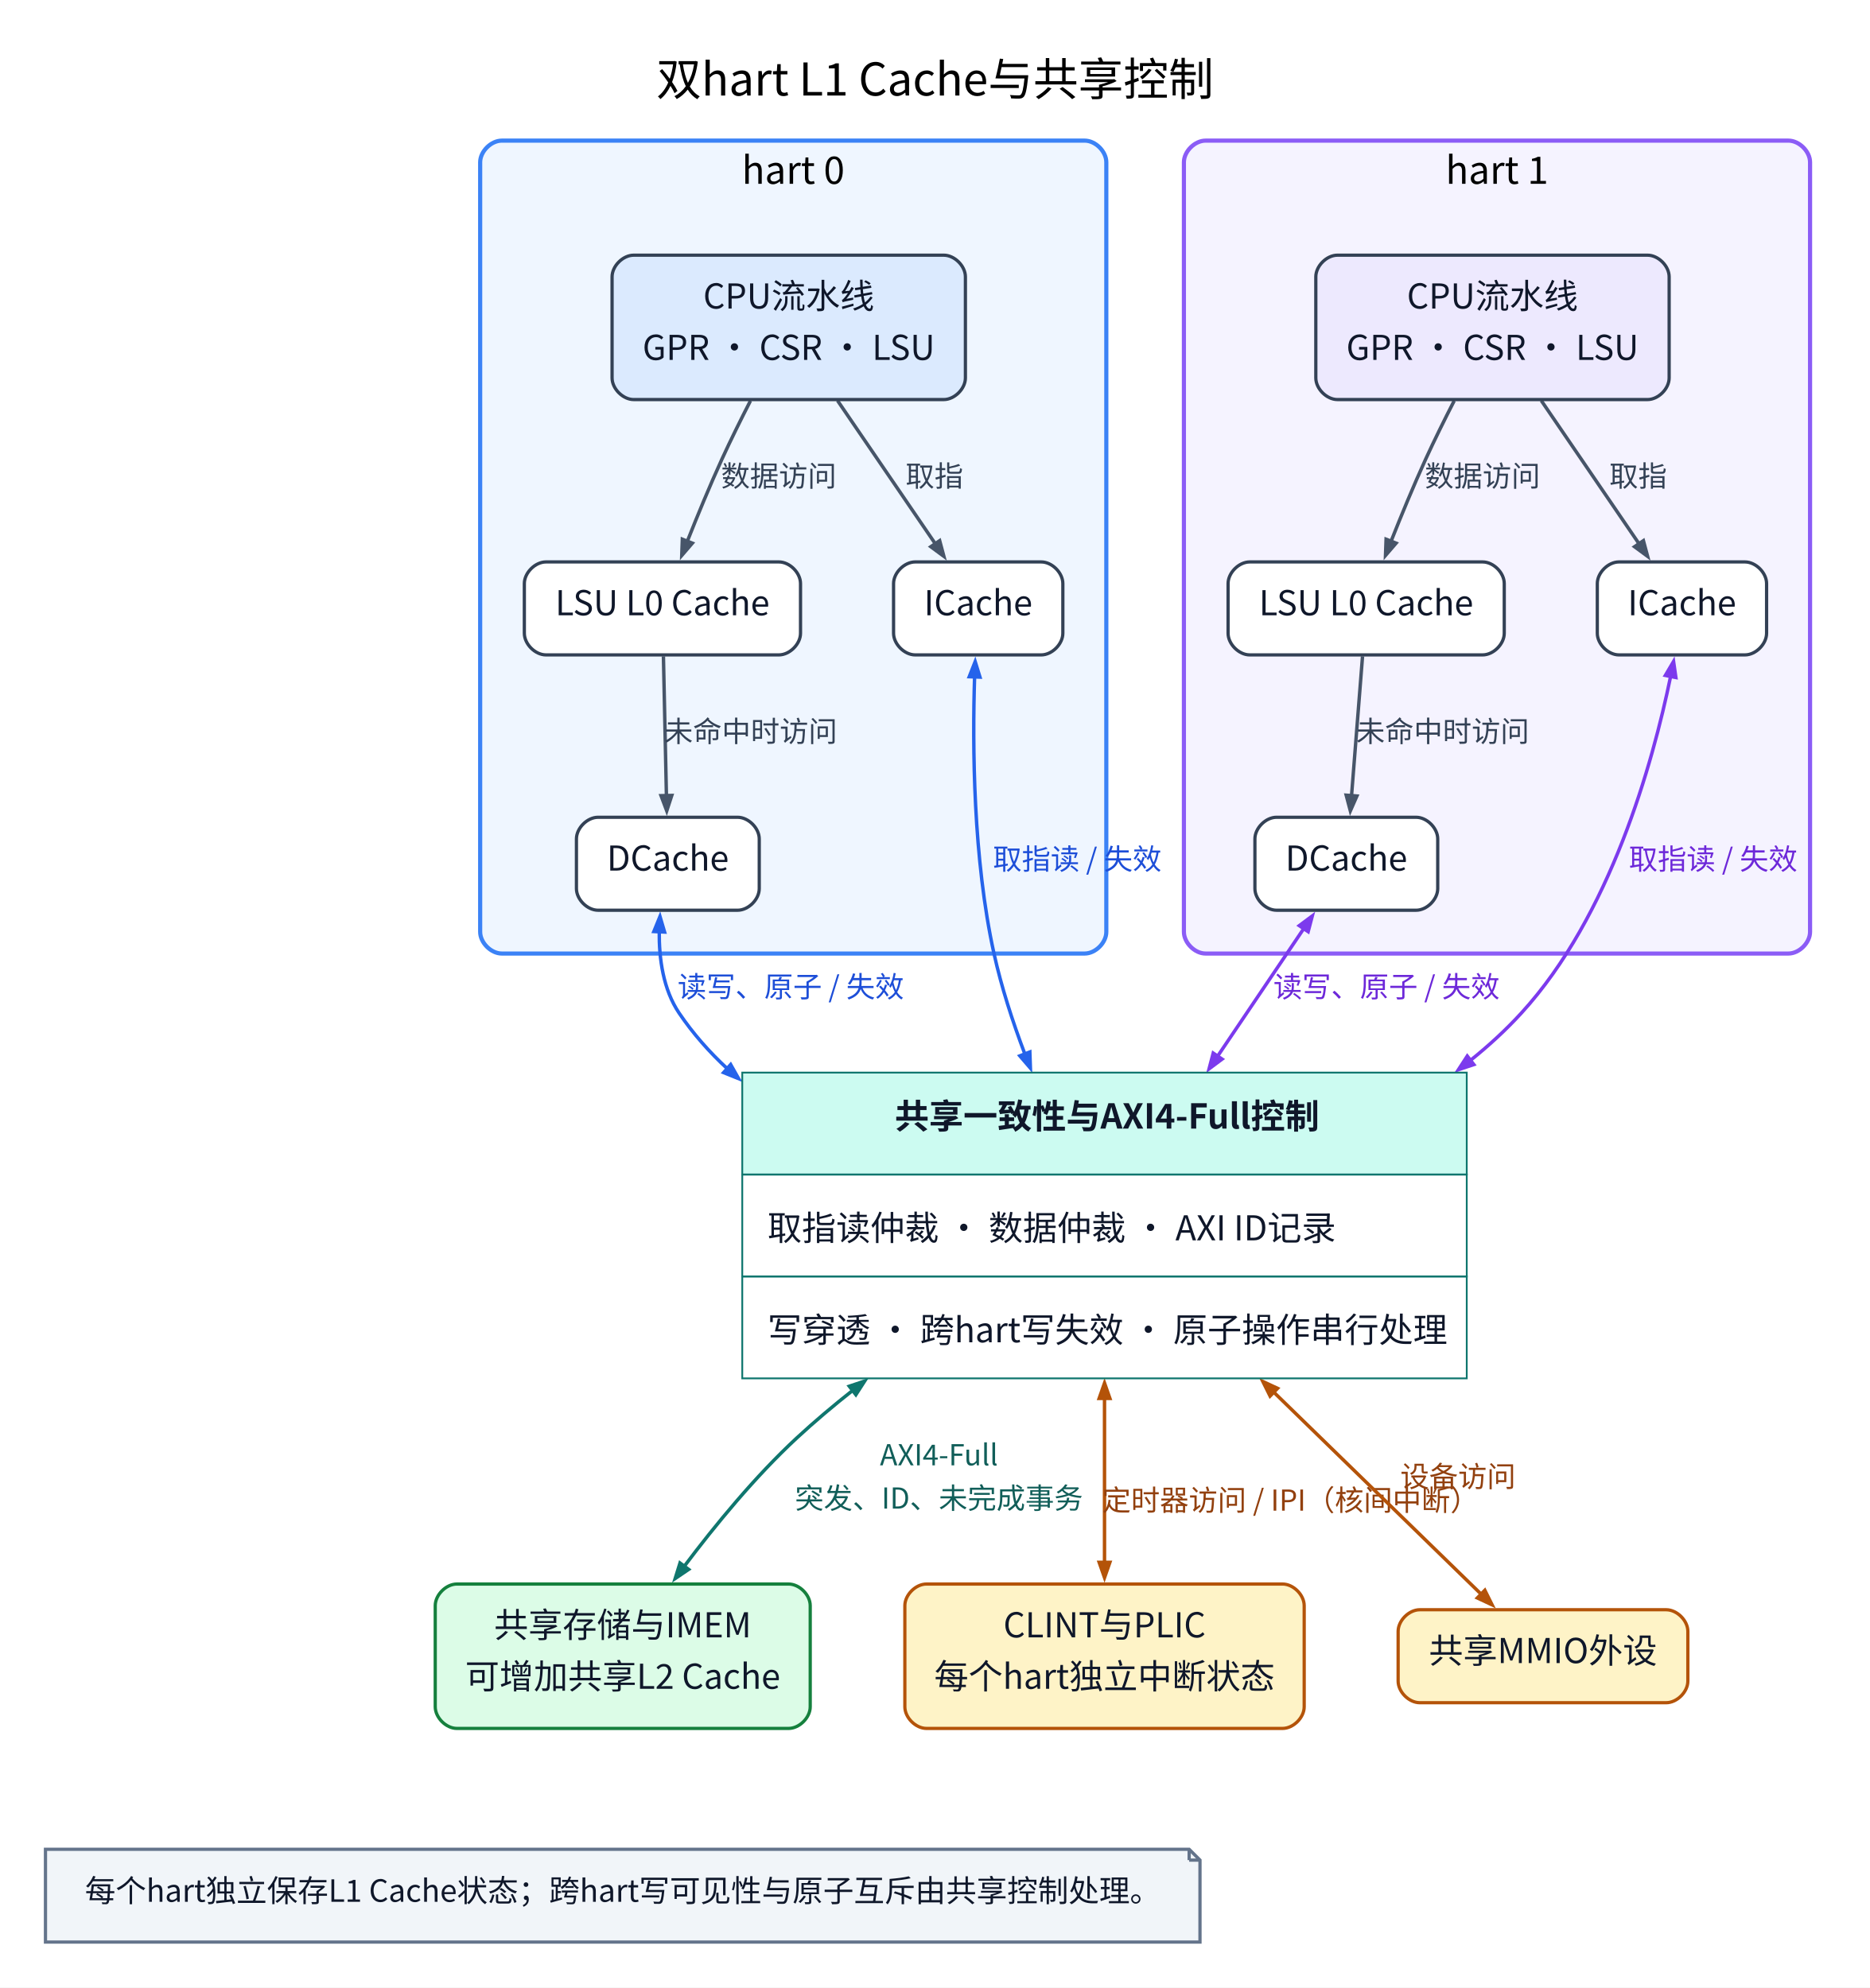
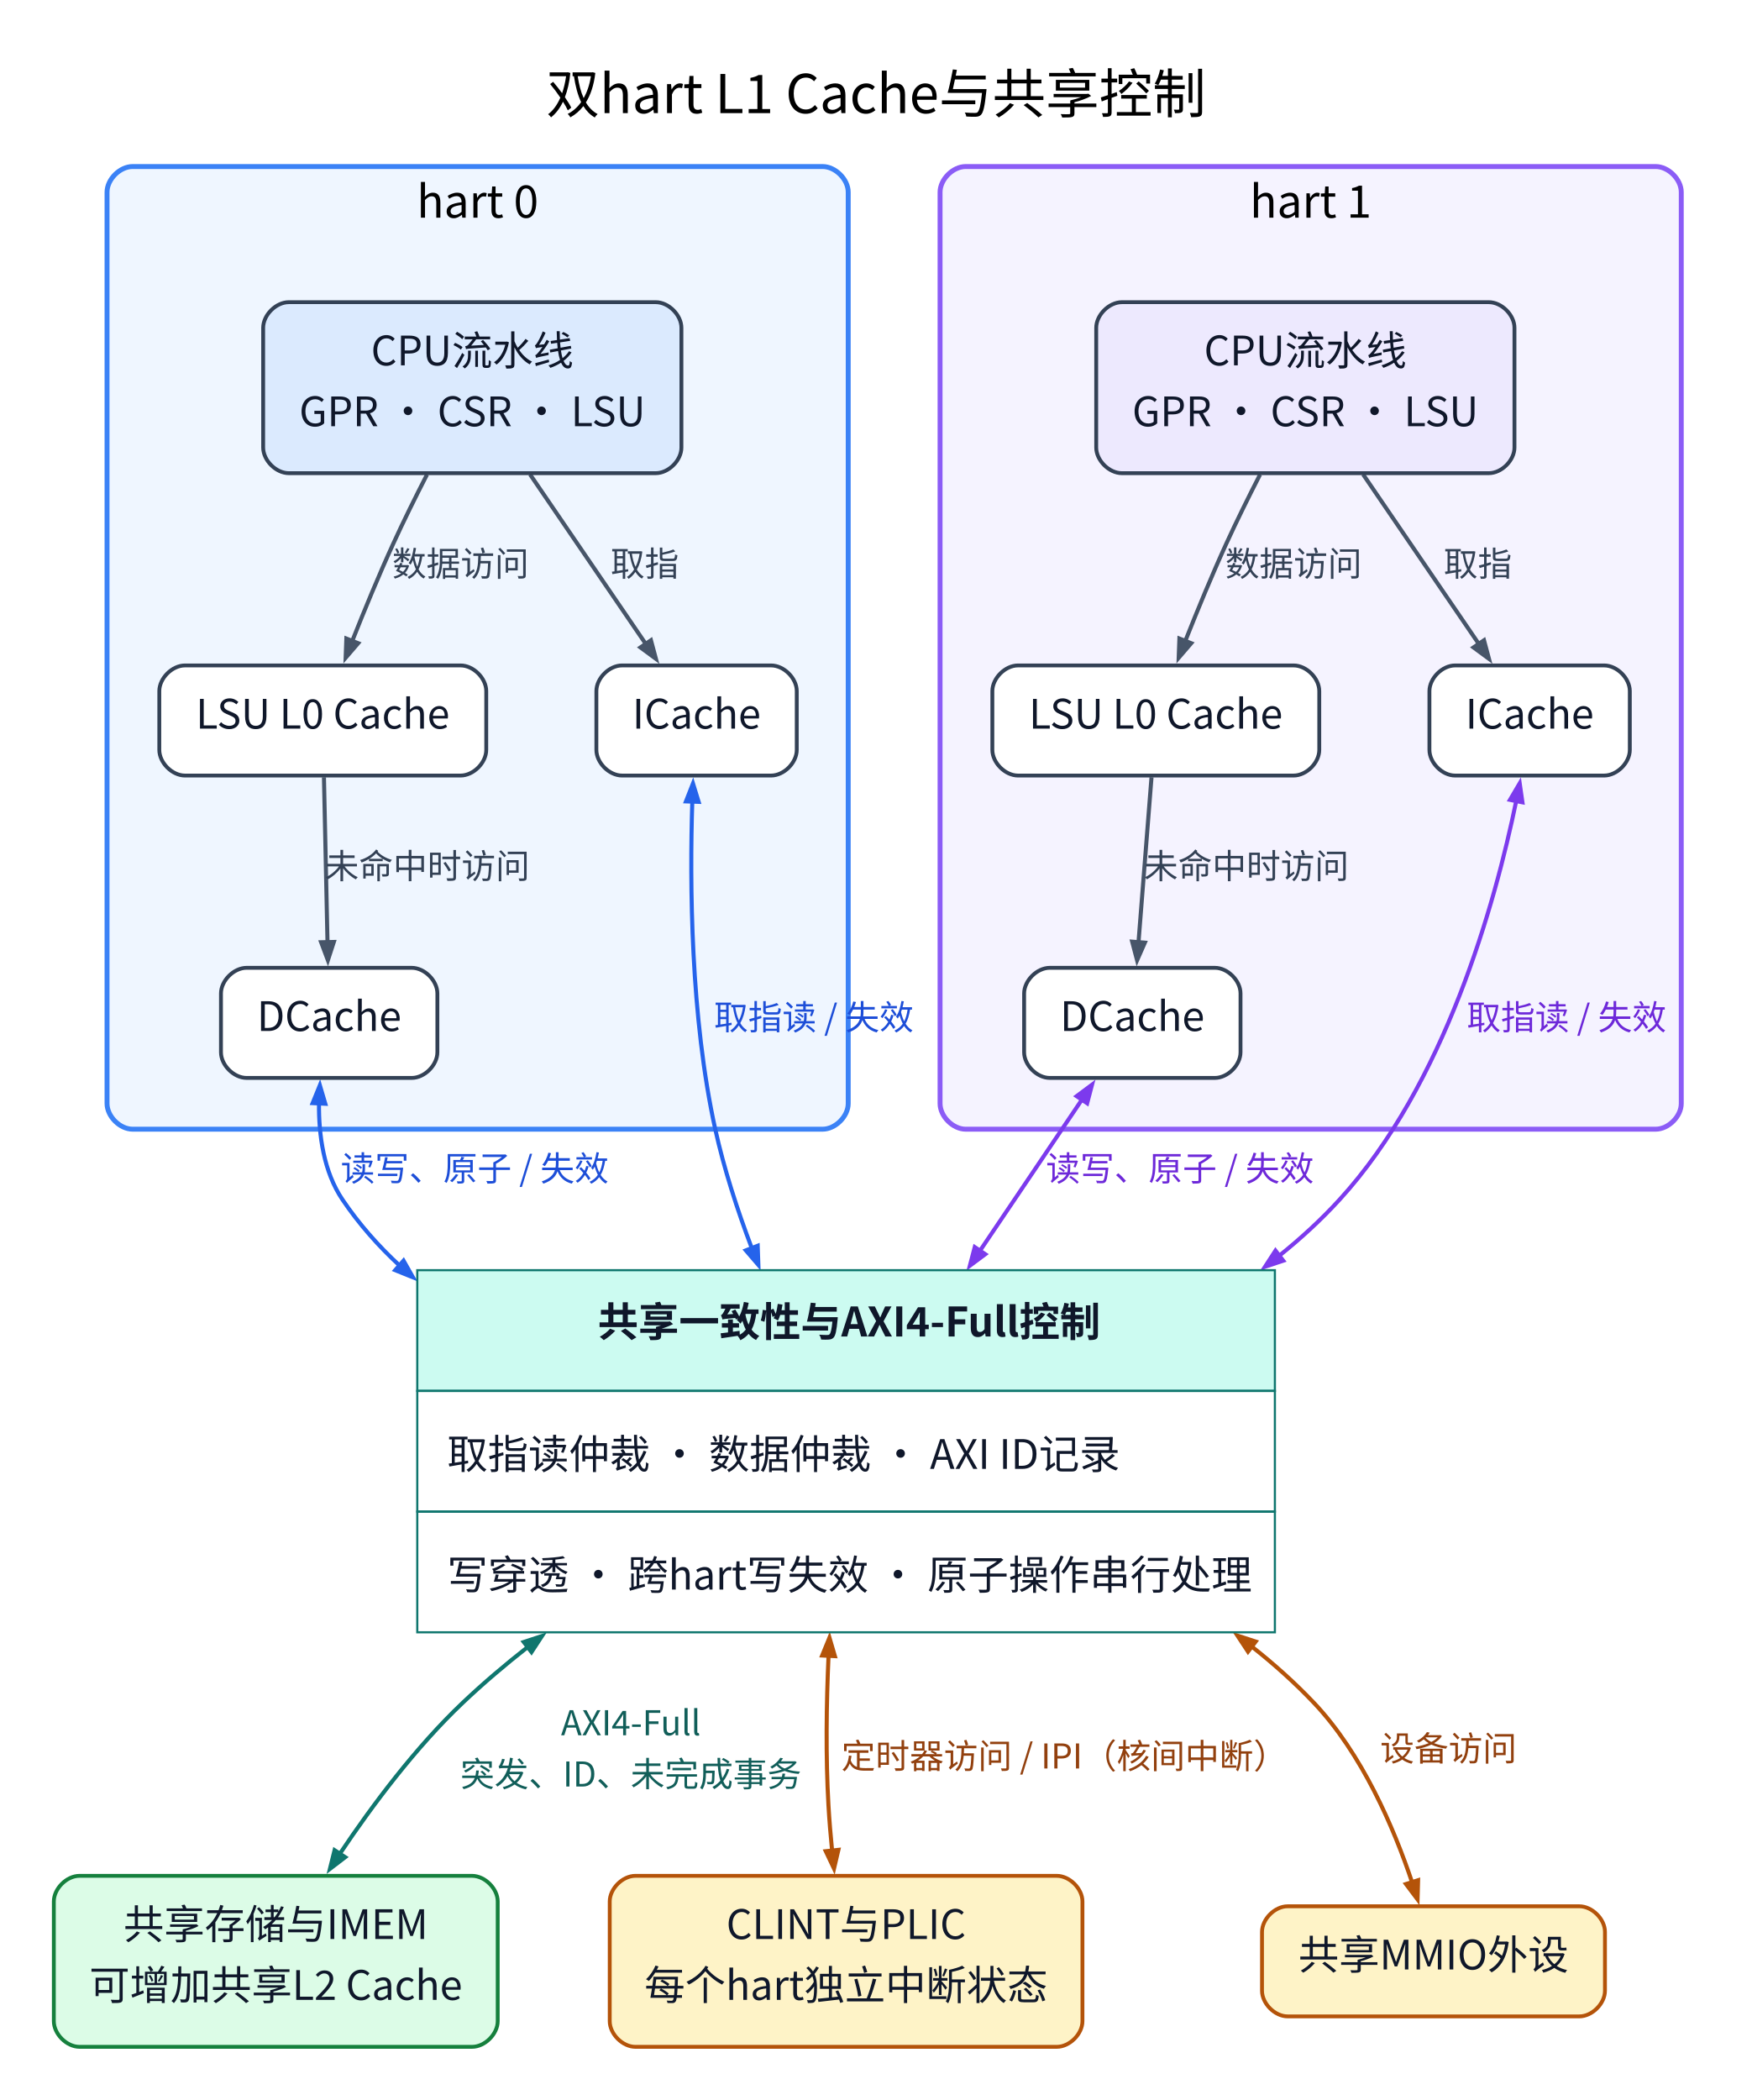
- <svg xmlns="http://www.w3.org/2000/svg" width="1036pt" height="1102pt" viewBox="0.00 0.00 1036.00 1102.00">
-   <g id="graph0" class="graph" transform="scale(1 1) rotate(0) translate(25.2 1076.53)">
-     <polygon fill="white" stroke="none" points="-25.2,25.2 -25.2,-1076.53 1011.11,-1076.53 1011.11,25.2 -25.2,25.2" />
-     <text xml:space="preserve" text-anchor="middle" x="492.95" y="-1023.58" font-family="Noto Sans CJK SC" font-size="25.00">双hart L1 Cache与共享控制</text>
+ <svg xmlns="http://www.w3.org/2000/svg" width="820pt" height="983pt" viewBox="0.00 0.00 820.00 983.00">
+   <g id="graph0" class="graph" transform="scale(1 1) rotate(0) translate(25.2 958.11)">
+     <polygon fill="white" stroke="none" points="-25.2,25.2 -25.2,-958.11 795.11,-958.11 795.11,25.2 -25.2,25.2" />
+     <text xml:space="preserve" text-anchor="middle" x="384.95" y="-905.16" font-family="Noto Sans CJK SC" font-size="25.00">双hart L1 Cache与共享控制</text>
    <g id="clust1" class="cluster">
-       <path fill="#eff6ff" stroke="#3b82f6" stroke-width="2.3" d="M252.9,-547.96C252.9,-547.96 575.9,-547.96 575.9,-547.96 581.9,-547.96 587.9,-553.96 587.9,-559.96 587.9,-559.96 587.9,-986.58 587.9,-986.58 587.9,-992.58 581.9,-998.58 575.9,-998.58 575.9,-998.58 252.9,-998.58 252.9,-998.58 246.9,-998.58 240.9,-992.58 240.9,-986.58 240.9,-986.58 240.9,-559.96 240.9,-559.96 240.9,-553.96 246.9,-547.96 252.9,-547.96" />
-       <text xml:space="preserve" text-anchor="middle" x="414.4" y="-974.63" font-family="Noto Sans CJK SC" font-size="21.00">hart 0</text>
+       <path fill="#eff6ff" stroke="#3b82f6" stroke-width="2.3" d="M36.91,-429.54C36.91,-429.54 359.9,-429.54 359.9,-429.54 365.9,-429.54 371.9,-435.54 371.9,-441.54 371.9,-441.54 371.9,-868.16 371.9,-868.16 371.9,-874.16 365.9,-880.16 359.9,-880.16 359.9,-880.16 36.9,-880.16 36.9,-880.16 30.9,-880.16 24.91,-874.16 24.91,-868.16 24.91,-868.16 24.91,-441.54 24.91,-441.54 24.91,-435.54 30.91,-429.54 36.91,-429.54" />
+       <text xml:space="preserve" text-anchor="middle" x="198.41" y="-856.21" font-family="Noto Sans CJK SC" font-size="21.00">hart 0</text>
    </g>
    <g id="clust2" class="cluster">
-       <path fill="#f5f3ff" stroke="#8b5cf6" stroke-width="2.3" d="M642.9,-547.96C642.9,-547.96 965.9,-547.96 965.9,-547.96 971.9,-547.96 977.9,-553.96 977.9,-559.96 977.9,-559.96 977.9,-986.58 977.9,-986.58 977.9,-992.58 971.9,-998.58 965.9,-998.58 965.9,-998.58 642.9,-998.58 642.9,-998.58 636.9,-998.58 630.9,-992.58 630.9,-986.58 630.9,-986.58 630.9,-559.96 630.9,-559.96 630.9,-553.96 636.9,-547.96 642.9,-547.96" />
-       <text xml:space="preserve" text-anchor="middle" x="804.4" y="-974.63" font-family="Noto Sans CJK SC" font-size="21.00">hart 1</text>
+       <path fill="#f5f3ff" stroke="#8b5cf6" stroke-width="2.3" d="M426.9,-429.54C426.9,-429.54 749.9,-429.54 749.9,-429.54 755.9,-429.54 761.9,-435.54 761.9,-441.54 761.9,-441.54 761.9,-868.16 761.9,-868.16 761.9,-874.16 755.9,-880.16 749.9,-880.16 749.9,-880.16 426.9,-880.16 426.9,-880.16 420.9,-880.16 414.9,-874.16 414.9,-868.16 414.9,-868.16 414.9,-441.54 414.9,-441.54 414.9,-435.54 420.9,-429.54 426.9,-429.54" />
+       <text xml:space="preserve" text-anchor="middle" x="588.4" y="-856.21" font-family="Noto Sans CJK SC" font-size="21.00">hart 1</text>
    </g>
    <g id="edge1" class="edge">
-       <path fill="none" stroke="#475569" stroke-width="1.9" d="M438.95,-854.46C455.71,-829.89 477.06,-798.64 493.17,-775.04" />
-       <polygon fill="#475569" stroke="#475569" stroke-width="1.9" points="495.55,-776.83 497.88,-768.13 490.63,-773.47 495.55,-776.83" />
-       <text xml:space="preserve" text-anchor="middle" x="492.65" y="-806.84" font-family="Noto Sans CJK SC" font-size="16.00" fill="#334155">取指</text>
+       <path fill="none" stroke="#475569" stroke-width="1.9" d="M222.95,-736.04C239.71,-711.47 261.06,-680.22 277.17,-656.62" />
+       <polygon fill="#475569" stroke="#475569" stroke-width="1.9" points="279.55,-658.41 281.88,-649.71 274.63,-655.05 279.55,-658.41" />
+       <text xml:space="preserve" text-anchor="middle" x="276.65" y="-688.42" font-family="Noto Sans CJK SC" font-size="16.00" fill="#334155">取指</text>
    </g>
    <g id="edge2" class="edge">
-       <path fill="none" stroke="#475569" stroke-width="1.9" d="M390.7,-854.38C385.35,-843.95 379.76,-832.65 374.9,-822.04 368.15,-807.29 361.34,-790.73 355.67,-776.4" />
-       <polygon fill="#475569" stroke="#475569" stroke-width="1.9" points="358.49,-775.45 352.62,-768.62 352.95,-777.62 358.49,-775.45" />
-       <text xml:space="preserve" text-anchor="middle" x="406.4" y="-806.84" font-family="Noto Sans CJK SC" font-size="16.00" fill="#334155">数据访问</text>
+       <path fill="none" stroke="#475569" stroke-width="1.9" d="M174.7,-735.96C169.35,-725.53 163.76,-714.23 158.91,-703.62 152.15,-688.87 145.34,-672.31 139.67,-657.98" />
+       <polygon fill="#475569" stroke="#475569" stroke-width="1.9" points="142.49,-657.03 136.62,-650.2 136.95,-659.2 142.49,-657.03" />
+       <text xml:space="preserve" text-anchor="middle" x="190.41" y="-688.42" font-family="Noto Sans CJK SC" font-size="16.00" fill="#334155">数据访问</text>
    </g>
    <g id="edge7" class="edge">
-       <path fill="none" stroke="#2563eb" stroke-width="1.9" d="M514.91,-701.46C513.67,-662.76 514.1,-600.35 525.65,-547.96 529.73,-529.5 535.89,-510.4 542.76,-492.27" />
-       <polygon fill="#2563eb" stroke="#2563eb" stroke-width="1.9" points="511.94,-701.41 515.23,-709.79 517.88,-701.19 511.94,-701.41" />
-       <polygon fill="#2563eb" stroke="#2563eb" stroke-width="1.9" points="545.52,-493.4 545.84,-484.4 539.97,-491.23 545.52,-493.4" />
-       <text xml:space="preserve" text-anchor="middle" x="571.78" y="-594.53" font-family="Noto Sans CJK SC" font-size="16.00" fill="#1d4ed8">取指读 / 失效</text>
+       <path fill="none" stroke="#2563eb" stroke-width="1.9" d="M298.91,-583.04C297.67,-544.34 298.1,-481.93 309.65,-429.54 313.73,-411.08 319.89,-391.98 326.76,-373.85" />
+       <polygon fill="#2563eb" stroke="#2563eb" stroke-width="1.9" points="295.94,-582.99 299.23,-591.37 301.88,-582.77 295.94,-582.99" />
+       <polygon fill="#2563eb" stroke="#2563eb" stroke-width="1.9" points="329.52,-374.98 329.84,-365.98 323.97,-372.81 329.52,-374.98" />
+       <text xml:space="preserve" text-anchor="middle" x="355.78" y="-476.11" font-family="Noto Sans CJK SC" font-size="16.00" fill="#1d4ed8">取指读 / 失效</text>
    </g>
    <g id="edge3" class="edge">
-       <path fill="none" stroke="#475569" stroke-width="1.9" d="M342.46,-712.68C342.92,-691.04 343.59,-659.77 344.12,-635.46" />
-       <polygon fill="#475569" stroke="#475569" stroke-width="1.9" points="347.09,-635.6 344.3,-627.04 341.14,-635.47 347.09,-635.6" />
-       <text xml:space="preserve" text-anchor="middle" x="390.83" y="-665.3" font-family="Noto Sans CJK SC" font-size="16.00" fill="#334155">未命中时访问</text>
+       <path fill="none" stroke="#475569" stroke-width="1.9" d="M126.46,-594.26C126.92,-572.62 127.59,-541.35 128.12,-517.04" />
+       <polygon fill="#475569" stroke="#475569" stroke-width="1.9" points="131.09,-517.18 128.3,-508.62 125.14,-517.05 131.09,-517.18" />
+       <text xml:space="preserve" text-anchor="middle" x="174.83" y="-546.88" font-family="Noto Sans CJK SC" font-size="16.00" fill="#334155">未命中时访问</text>
    </g>
    <g id="edge8" class="edge">
-       <path fill="none" stroke="#2563eb" stroke-width="1.9" d="M340.14,-560.26C339.98,-545.1 342.33,-528.03 351.15,-514.96 358.82,-503.61 367.92,-493.31 378.01,-483.99" />
-       <polygon fill="#2563eb" stroke="#2563eb" stroke-width="1.9" points="337.16,-560.17 340.55,-568.51 343.1,-559.87 337.16,-560.17" />
-       <polygon fill="#2563eb" stroke="#2563eb" stroke-width="1.9" points="379.72,-486.44 384.15,-478.6 375.8,-481.97 379.72,-486.44" />
-       <text xml:space="preserve" text-anchor="middle" x="413.03" y="-523.76" font-family="Noto Sans CJK SC" font-size="16.00" fill="#1d4ed8">读写、原子 / 失效</text>
+       <path fill="none" stroke="#2563eb" stroke-width="1.9" d="M124.14,-441.84C123.98,-426.68 126.33,-409.61 135.16,-396.54 142.82,-385.19 151.92,-374.89 162.01,-365.57" />
+       <polygon fill="#2563eb" stroke="#2563eb" stroke-width="1.9" points="121.16,-441.75 124.55,-450.09 127.1,-441.45 121.16,-441.75" />
+       <polygon fill="#2563eb" stroke="#2563eb" stroke-width="1.9" points="163.72,-368.02 168.15,-360.18 159.8,-363.55 163.72,-368.02" />
+       <text xml:space="preserve" text-anchor="middle" x="197.03" y="-405.34" font-family="Noto Sans CJK SC" font-size="16.00" fill="#1d4ed8">读写、原子 / 失效</text>
    </g>
    <g id="edge4" class="edge">
-       <path fill="none" stroke="#475569" stroke-width="1.9" d="M828.95,-854.46C845.71,-829.89 867.06,-798.64 883.17,-775.04" />
-       <polygon fill="#475569" stroke="#475569" stroke-width="1.9" points="885.55,-776.83 887.88,-768.13 880.63,-773.47 885.55,-776.83" />
-       <text xml:space="preserve" text-anchor="middle" x="882.65" y="-806.84" font-family="Noto Sans CJK SC" font-size="16.00" fill="#334155">取指</text>
+       <path fill="none" stroke="#475569" stroke-width="1.9" d="M612.95,-736.04C629.71,-711.47 651.06,-680.22 667.17,-656.62" />
+       <polygon fill="#475569" stroke="#475569" stroke-width="1.9" points="669.55,-658.41 671.88,-649.71 664.63,-655.05 669.55,-658.41" />
+       <text xml:space="preserve" text-anchor="middle" x="666.65" y="-688.42" font-family="Noto Sans CJK SC" font-size="16.00" fill="#334155">取指</text>
    </g>
    <g id="edge5" class="edge">
-       <path fill="none" stroke="#475569" stroke-width="1.9" d="M780.7,-854.38C775.35,-843.95 769.76,-832.65 764.9,-822.04 758.15,-807.29 751.34,-790.73 745.67,-776.4" />
-       <polygon fill="#475569" stroke="#475569" stroke-width="1.9" points="748.49,-775.45 742.62,-768.62 742.95,-777.62 748.49,-775.45" />
-       <text xml:space="preserve" text-anchor="middle" x="796.4" y="-806.84" font-family="Noto Sans CJK SC" font-size="16.00" fill="#334155">数据访问</text>
+       <path fill="none" stroke="#475569" stroke-width="1.9" d="M564.7,-735.96C559.35,-725.53 553.76,-714.23 548.9,-703.62 542.15,-688.87 535.34,-672.31 529.67,-657.98" />
+       <polygon fill="#475569" stroke="#475569" stroke-width="1.9" points="532.49,-657.03 526.62,-650.2 526.95,-659.2 532.49,-657.03" />
+       <text xml:space="preserve" text-anchor="middle" x="580.4" y="-688.42" font-family="Noto Sans CJK SC" font-size="16.00" fill="#334155">数据访问</text>
    </g>
    <g id="edge9" class="edge">
-       <path fill="none" stroke="#7c3aed" stroke-width="1.9" d="M900.63,-701.59C890.71,-653.47 867.23,-568.86 817.9,-514.96 809.26,-505.51 799.67,-496.71 789.45,-488.54" />
-       <polygon fill="#7c3aed" stroke="#7c3aed" stroke-width="1.9" points="897.7,-702.12 902.26,-709.88 903.54,-700.97 897.7,-702.12" />
-       <polygon fill="#7c3aed" stroke="#7c3aed" stroke-width="1.9" points="791.57,-486.41 783.02,-483.58 787.93,-491.13 791.57,-486.41" />
-       <text xml:space="preserve" text-anchor="middle" x="924.18" y="-594.53" font-family="Noto Sans CJK SC" font-size="16.00" fill="#6d28d9">取指读 / 失效</text>
+       <path fill="none" stroke="#7c3aed" stroke-width="1.9" d="M684.63,-583.17C674.71,-535.05 651.23,-450.44 601.9,-396.54 593.26,-387.09 583.67,-378.29 573.45,-370.12" />
+       <polygon fill="#7c3aed" stroke="#7c3aed" stroke-width="1.9" points="681.7,-583.7 686.26,-591.46 687.54,-582.55 681.7,-583.7" />
+       <polygon fill="#7c3aed" stroke="#7c3aed" stroke-width="1.9" points="575.57,-367.99 567.02,-365.16 571.93,-372.71 575.57,-367.99" />
+       <text xml:space="preserve" text-anchor="middle" x="708.18" y="-476.11" font-family="Noto Sans CJK SC" font-size="16.00" fill="#6d28d9">取指读 / 失效</text>
    </g>
    <g id="edge6" class="edge">
-       <path fill="none" stroke="#475569" stroke-width="1.9" d="M729.89,-712.68C728.18,-691.04 725.72,-659.77 723.8,-635.46" />
-       <polygon fill="#475569" stroke="#475569" stroke-width="1.9" points="726.77,-635.27 723.14,-627.03 720.84,-635.74 726.77,-635.27" />
-       <text xml:space="preserve" text-anchor="middle" x="774.31" y="-665.3" font-family="Noto Sans CJK SC" font-size="16.00" fill="#334155">未命中时访问</text>
+       <path fill="none" stroke="#475569" stroke-width="1.9" d="M513.89,-594.26C512.18,-572.62 509.72,-541.35 507.8,-517.04" />
+       <polygon fill="#475569" stroke="#475569" stroke-width="1.9" points="510.77,-516.85 507.14,-508.61 504.84,-517.32 510.77,-516.85" />
+       <text xml:space="preserve" text-anchor="middle" x="558.31" y="-546.88" font-family="Noto Sans CJK SC" font-size="16.00" fill="#334155">未命中时访问</text>
    </g>
    <g id="edge10" class="edge">
-       <path fill="none" stroke="#7c3aed" stroke-width="1.9" d="M697.35,-561.84C683.98,-542.03 666.55,-516.2 649.5,-490.94" />
-       <polygon fill="#7c3aed" stroke="#7c3aed" stroke-width="1.9" points="694.83,-563.42 702.05,-568.8 699.76,-560.09 694.83,-563.42" />
-       <polygon fill="#7c3aed" stroke="#7c3aed" stroke-width="1.9" points="652.07,-489.44 644.85,-484.06 647.14,-492.77 652.07,-489.44" />
-       <text xml:space="preserve" text-anchor="middle" x="743.18" y="-523.76" font-family="Noto Sans CJK SC" font-size="16.00" fill="#6d28d9">读写、原子 / 失效</text>
+       <path fill="none" stroke="#7c3aed" stroke-width="1.9" d="M481.35,-443.42C467.98,-423.61 450.55,-397.78 433.5,-372.52" />
+       <polygon fill="#7c3aed" stroke="#7c3aed" stroke-width="1.9" points="478.83,-445 486.05,-450.38 483.76,-441.67 478.83,-445" />
+       <polygon fill="#7c3aed" stroke="#7c3aed" stroke-width="1.9" points="436.07,-371.02 428.85,-365.64 431.14,-374.35 436.07,-371.02" />
+       <text xml:space="preserve" text-anchor="middle" x="527.18" y="-405.34" font-family="Noto Sans CJK SC" font-size="16.00" fill="#6d28d9">读写、原子 / 失效</text>
    </g>
    <g id="edge11" class="edge">
-       <path fill="none" stroke="#0f766e" stroke-width="1.9" d="M447.52,-305.93C436.68,-297.37 426.17,-288.5 416.4,-279.46 393.37,-258.13 371.17,-231.12 353.88,-208.12" />
-       <polygon fill="#0f766e" stroke="#0f766e" stroke-width="1.9" points="445.46,-308.1 454,-310.97 449.11,-303.4 445.46,-308.1" />
-       <polygon fill="#0f766e" stroke="#0f766e" stroke-width="1.9" points="356.43,-206.57 348.97,-201.51 351.65,-210.11 356.43,-206.57" />
-       <text xml:space="preserve" text-anchor="middle" x="495.15" y="-264.26" font-family="Noto Sans CJK SC" font-size="16.00" fill="#115e59">AXI4-Full</text>
-       <text xml:space="preserve" text-anchor="middle" x="495.15" y="-240.26" font-family="Noto Sans CJK SC" font-size="16.00" fill="#115e59">突发、ID、未完成事务</text>
+       <path fill="none" stroke="#0f766e" stroke-width="1.9" d="M222.13,-187.37C211.36,-178.93 200.98,-170.12 191.41,-161.04 169.45,-140.22 149.24,-113.28 133.78,-90.19" />
+       <polygon fill="#0f766e" stroke="#0f766e" stroke-width="1.9" points="220,-189.49 228.55,-192.3 223.62,-184.77 220,-189.49" />
+       <polygon fill="#0f766e" stroke="#0f766e" stroke-width="1.9" points="136.41,-88.77 129.26,-83.3 131.44,-92.04 136.41,-88.77" />
+       <text xml:space="preserve" text-anchor="middle" x="270.15" y="-145.84" font-family="Noto Sans CJK SC" font-size="16.00" fill="#115e59">AXI4-Full</text>
+       <text xml:space="preserve" text-anchor="middle" x="270.15" y="-121.84" font-family="Noto Sans CJK SC" font-size="16.00" fill="#115e59">突发、ID、未完成事务</text>
    </g>
    <g id="edge12" class="edge">
-       <path fill="none" stroke="#b45309" stroke-width="1.9" d="M586.9,-301.75C586.9,-270.59 586.9,-237.13 586.9,-210.48" />
-       <polygon fill="#b45309" stroke="#b45309" stroke-width="1.9" points="583.93,-301.36 586.91,-309.86 589.88,-301.36 583.93,-301.36" />
-       <polygon fill="#b45309" stroke="#b45309" stroke-width="1.9" points="589.88,-210.51 586.91,-202.01 583.93,-210.51 589.88,-210.51" />
-       <text xml:space="preserve" text-anchor="middle" x="690.03" y="-239.13" font-family="Noto Sans CJK SC" font-size="16.00" fill="#92400e">定时器访问 / IPI（核间中断）</text>
+       <path fill="none" stroke="#b45309" stroke-width="1.9" d="M362.7,-183.24C361.66,-160.27 361.36,-135.77 362.65,-113.04 363.05,-106.11 363.66,-98.83 364.37,-91.67" />
+       <polygon fill="#b45309" stroke="#b45309" stroke-width="1.9" points="359.71,-183.18 363.12,-191.52 365.66,-182.88 359.71,-183.18" />
+       <polygon fill="#b45309" stroke="#b45309" stroke-width="1.9" points="367.3,-92.2 365.25,-83.43 361.39,-91.57 367.3,-92.2" />
+       <polygon fill="#ffffff" stroke="none" points="364.65,-121.04 364.65,-153.04 578.9,-153.04 578.9,-121.04 364.65,-121.04" />
+       <text xml:space="preserve" text-anchor="start" x="368.65" y="-130.29" font-family="Noto Sans CJK SC" font-size="16.00" fill="#92400e">定时器访问 / IPI（核间中断）</text>
    </g>
    <g id="edge13" class="edge">
-       <path fill="none" stroke="#b45309" stroke-width="1.9" d="M680.49,-305.02C720.98,-265.58 765.83,-221.87 795.73,-192.74" />
-       <polygon fill="#b45309" stroke="#b45309" stroke-width="1.9" points="678.65,-302.66 674.64,-310.73 682.8,-306.93 678.65,-302.66" />
-       <polygon fill="#b45309" stroke="#b45309" stroke-width="1.9" points="797.68,-195 801.69,-186.93 793.52,-190.74 797.68,-195" />
-       <text xml:space="preserve" text-anchor="middle" x="782.81" y="-252.26" font-family="Noto Sans CJK SC" font-size="16.00" fill="#92400e">设备访问</text>
+       <path fill="none" stroke="#b45309" stroke-width="1.9" d="M560.71,-187.47C571.14,-179.25 580.99,-170.44 589.9,-161.04 612.47,-137.24 627.27,-102.71 635.96,-76.79" />
+       <polygon fill="#b45309" stroke="#b45309" stroke-width="1.9" points="559.07,-184.98 554.11,-192.49 562.67,-189.71 559.07,-184.98" />
+       <polygon fill="#b45309" stroke="#b45309" stroke-width="1.9" points="638.69,-78 638.44,-69 633.02,-76.2 638.69,-78" />
+       <text xml:space="preserve" text-anchor="middle" x="652.92" y="-133.84" font-family="Noto Sans CJK SC" font-size="16.00" fill="#92400e">设备访问</text>
    </g>
    <g id="node1" class="node">
-       <path fill="#dbeafe" stroke="#334155" stroke-width="1.8" d="M497.81,-935.08C497.81,-935.08 326,-935.08 326,-935.08 320,-935.08 314,-929.08 314,-923.08 314,-923.08 314,-867.04 314,-867.04 314,-861.04 320,-855.04 326,-855.04 326,-855.04 497.81,-855.04 497.81,-855.04 503.81,-855.04 509.81,-861.04 509.81,-867.04 509.81,-867.04 509.81,-923.08 509.81,-923.08 509.81,-929.08 503.81,-935.08 497.81,-935.08" />
-       <text xml:space="preserve" text-anchor="middle" x="411.9" y="-905.51" font-family="Noto Sans CJK SC" font-size="19.00" fill="#0f172a">CPU流水线</text>
-       <text xml:space="preserve" text-anchor="middle" x="411.9" y="-877.01" font-family="Noto Sans CJK SC" font-size="19.00" fill="#0f172a">GPR · CSR · LSU</text>
+       <path fill="#dbeafe" stroke="#334155" stroke-width="1.8" d="M281.81,-816.66C281.81,-816.66 110,-816.66 110,-816.66 104,-816.66 98,-810.66 98,-804.66 98,-804.66 98,-748.62 98,-748.62 98,-742.62 104,-736.62 110,-736.62 110,-736.62 281.81,-736.62 281.81,-736.62 287.81,-736.62 293.81,-742.62 293.81,-748.62 293.81,-748.62 293.81,-804.66 293.81,-804.66 293.81,-810.66 287.81,-816.66 281.81,-816.66" />
+       <text xml:space="preserve" text-anchor="middle" x="195.91" y="-787.09" font-family="Noto Sans CJK SC" font-size="19.00" fill="#0f172a">CPU流水线</text>
+       <text xml:space="preserve" text-anchor="middle" x="195.91" y="-758.59" font-family="Noto Sans CJK SC" font-size="19.00" fill="#0f172a">GPR · CSR · LSU</text>
    </g>
    <g id="node2" class="node">
-       <path fill="#ffffff" stroke="#334155" stroke-width="1.8" d="M551.81,-765.04C551.81,-765.04 482,-765.04 482,-765.04 476,-765.04 470,-759.04 470,-753.04 470,-753.04 470,-725.5 470,-725.5 470,-719.5 476,-713.5 482,-713.5 482,-713.5 551.81,-713.5 551.81,-713.5 557.81,-713.5 563.81,-719.5 563.81,-725.5 563.81,-725.5 563.81,-753.04 563.81,-753.04 563.81,-759.04 557.81,-765.04 551.81,-765.04" />
-       <text xml:space="preserve" text-anchor="middle" x="516.9" y="-735.47" font-family="Noto Sans CJK SC" font-size="19.00" fill="#0f172a">ICache</text>
+       <path fill="#ffffff" stroke="#334155" stroke-width="1.8" d="M335.81,-646.62C335.81,-646.62 266,-646.62 266,-646.62 260,-646.62 254,-640.62 254,-634.62 254,-634.62 254,-607.08 254,-607.08 254,-601.08 260,-595.08 266,-595.08 266,-595.08 335.81,-595.08 335.81,-595.08 341.81,-595.08 347.81,-601.08 347.81,-607.08 347.81,-607.08 347.81,-634.62 347.81,-634.62 347.81,-640.62 341.81,-646.62 335.81,-646.62" />
+       <text xml:space="preserve" text-anchor="middle" x="300.9" y="-617.05" font-family="Noto Sans CJK SC" font-size="19.00" fill="#0f172a">ICache</text>
    </g>
    <g id="node3" class="node">
-       <path fill="#ffffff" stroke="#334155" stroke-width="1.8" d="M406.43,-765.04C406.43,-765.04 277.38,-765.04 277.38,-765.04 271.38,-765.04 265.38,-759.04 265.38,-753.04 265.38,-753.04 265.38,-725.5 265.38,-725.5 265.38,-719.5 271.38,-713.5 277.38,-713.5 277.38,-713.5 406.43,-713.5 406.43,-713.5 412.43,-713.5 418.43,-719.5 418.43,-725.5 418.43,-725.5 418.43,-753.04 418.43,-753.04 418.43,-759.04 412.43,-765.04 406.43,-765.04" />
-       <text xml:space="preserve" text-anchor="middle" x="341.9" y="-735.47" font-family="Noto Sans CJK SC" font-size="19.00" fill="#0f172a">LSU L0 Cache</text>
+       <path fill="#ffffff" stroke="#334155" stroke-width="1.8" d="M190.44,-646.62C190.44,-646.62 61.38,-646.62 61.38,-646.62 55.38,-646.62 49.38,-640.62 49.38,-634.62 49.38,-634.62 49.38,-607.08 49.38,-607.08 49.38,-601.08 55.38,-595.08 61.38,-595.08 61.38,-595.08 190.44,-595.08 190.44,-595.08 196.44,-595.08 202.44,-601.08 202.44,-607.08 202.44,-607.08 202.44,-634.62 202.44,-634.62 202.44,-640.62 196.44,-646.62 190.44,-646.62" />
+       <text xml:space="preserve" text-anchor="middle" x="125.91" y="-617.05" font-family="Noto Sans CJK SC" font-size="19.00" fill="#0f172a">LSU L0 Cache</text>
    </g>
    <g id="node4" class="node">
-       <path fill="#ffffff" stroke="#334155" stroke-width="1.8" d="M383.56,-623.5C383.56,-623.5 306.25,-623.5 306.25,-623.5 300.25,-623.5 294.25,-617.5 294.25,-611.5 294.25,-611.5 294.25,-583.96 294.25,-583.96 294.25,-577.96 300.25,-571.96 306.25,-571.96 306.25,-571.96 383.56,-571.96 383.56,-571.96 389.56,-571.96 395.56,-577.96 395.56,-583.96 395.56,-583.96 395.56,-611.5 395.56,-611.5 395.56,-617.5 389.56,-623.5 383.56,-623.5" />
-       <text xml:space="preserve" text-anchor="middle" x="344.9" y="-593.93" font-family="Noto Sans CJK SC" font-size="19.00" fill="#0f172a">DCache</text>
+       <path fill="#ffffff" stroke="#334155" stroke-width="1.8" d="M167.56,-505.08C167.56,-505.08 90.25,-505.08 90.25,-505.08 84.25,-505.08 78.25,-499.08 78.25,-493.08 78.25,-493.08 78.25,-465.54 78.25,-465.54 78.25,-459.54 84.25,-453.54 90.25,-453.54 90.25,-453.54 167.56,-453.54 167.56,-453.54 173.56,-453.54 179.56,-459.54 179.56,-465.54 179.56,-465.54 179.56,-493.08 179.56,-493.08 179.56,-499.08 173.56,-505.08 167.56,-505.08" />
+       <text xml:space="preserve" text-anchor="middle" x="128.91" y="-475.51" font-family="Noto Sans CJK SC" font-size="19.00" fill="#0f172a">DCache</text>
    </g>
    <g id="node5" class="node">
-       <path fill="#ede9fe" stroke="#334155" stroke-width="1.8" d="M887.81,-935.08C887.81,-935.08 716,-935.08 716,-935.08 710,-935.08 704,-929.08 704,-923.08 704,-923.08 704,-867.04 704,-867.04 704,-861.04 710,-855.04 716,-855.04 716,-855.04 887.81,-855.04 887.81,-855.04 893.81,-855.04 899.81,-861.04 899.81,-867.04 899.81,-867.04 899.81,-923.08 899.81,-923.08 899.81,-929.08 893.81,-935.08 887.81,-935.08" />
-       <text xml:space="preserve" text-anchor="middle" x="801.9" y="-905.51" font-family="Noto Sans CJK SC" font-size="19.00" fill="#0f172a">CPU流水线</text>
-       <text xml:space="preserve" text-anchor="middle" x="801.9" y="-877.01" font-family="Noto Sans CJK SC" font-size="19.00" fill="#0f172a">GPR · CSR · LSU</text>
+       <path fill="#ede9fe" stroke="#334155" stroke-width="1.8" d="M671.81,-816.66C671.81,-816.66 500,-816.66 500,-816.66 494,-816.66 488,-810.66 488,-804.66 488,-804.66 488,-748.62 488,-748.62 488,-742.62 494,-736.62 500,-736.62 500,-736.62 671.81,-736.62 671.81,-736.62 677.81,-736.62 683.81,-742.62 683.81,-748.62 683.81,-748.62 683.81,-804.66 683.81,-804.66 683.81,-810.66 677.81,-816.66 671.81,-816.66" />
+       <text xml:space="preserve" text-anchor="middle" x="585.9" y="-787.09" font-family="Noto Sans CJK SC" font-size="19.00" fill="#0f172a">CPU流水线</text>
+       <text xml:space="preserve" text-anchor="middle" x="585.9" y="-758.59" font-family="Noto Sans CJK SC" font-size="19.00" fill="#0f172a">GPR · CSR · LSU</text>
    </g>
    <g id="node6" class="node">
-       <path fill="#ffffff" stroke="#334155" stroke-width="1.8" d="M941.81,-765.04C941.81,-765.04 872,-765.04 872,-765.04 866,-765.04 860,-759.04 860,-753.04 860,-753.04 860,-725.5 860,-725.5 860,-719.5 866,-713.5 872,-713.5 872,-713.5 941.81,-713.5 941.81,-713.5 947.81,-713.5 953.81,-719.5 953.81,-725.5 953.81,-725.5 953.81,-753.04 953.81,-753.04 953.81,-759.04 947.81,-765.04 941.81,-765.04" />
-       <text xml:space="preserve" text-anchor="middle" x="906.9" y="-735.47" font-family="Noto Sans CJK SC" font-size="19.00" fill="#0f172a">ICache</text>
+       <path fill="#ffffff" stroke="#334155" stroke-width="1.8" d="M725.81,-646.62C725.81,-646.62 656,-646.62 656,-646.62 650,-646.62 644,-640.62 644,-634.62 644,-634.62 644,-607.08 644,-607.08 644,-601.08 650,-595.08 656,-595.08 656,-595.08 725.81,-595.08 725.81,-595.08 731.81,-595.08 737.81,-601.08 737.81,-607.08 737.81,-607.08 737.81,-634.62 737.81,-634.62 737.81,-640.62 731.81,-646.62 725.81,-646.62" />
+       <text xml:space="preserve" text-anchor="middle" x="690.9" y="-617.05" font-family="Noto Sans CJK SC" font-size="19.00" fill="#0f172a">ICache</text>
    </g>
    <g id="node7" class="node">
-       <path fill="#ffffff" stroke="#334155" stroke-width="1.8" d="M796.43,-765.04C796.43,-765.04 667.38,-765.04 667.38,-765.04 661.38,-765.04 655.38,-759.04 655.38,-753.04 655.38,-753.04 655.38,-725.5 655.38,-725.5 655.38,-719.5 661.38,-713.5 667.38,-713.5 667.38,-713.5 796.43,-713.5 796.43,-713.5 802.43,-713.5 808.43,-719.5 808.43,-725.5 808.43,-725.5 808.43,-753.04 808.43,-753.04 808.43,-759.04 802.43,-765.04 796.43,-765.04" />
-       <text xml:space="preserve" text-anchor="middle" x="731.9" y="-735.47" font-family="Noto Sans CJK SC" font-size="19.00" fill="#0f172a">LSU L0 Cache</text>
+       <path fill="#ffffff" stroke="#334155" stroke-width="1.8" d="M580.43,-646.62C580.43,-646.62 451.38,-646.62 451.38,-646.62 445.38,-646.62 439.38,-640.62 439.38,-634.62 439.38,-634.62 439.38,-607.08 439.38,-607.08 439.38,-601.08 445.38,-595.08 451.38,-595.08 451.38,-595.08 580.43,-595.08 580.43,-595.08 586.43,-595.08 592.43,-601.08 592.43,-607.08 592.43,-607.08 592.43,-634.62 592.43,-634.62 592.43,-640.62 586.43,-646.62 580.43,-646.62" />
+       <text xml:space="preserve" text-anchor="middle" x="515.9" y="-617.05" font-family="Noto Sans CJK SC" font-size="19.00" fill="#0f172a">LSU L0 Cache</text>
    </g>
    <g id="node8" class="node">
-       <path fill="#ffffff" stroke="#334155" stroke-width="1.8" d="M759.56,-623.5C759.56,-623.5 682.25,-623.5 682.25,-623.5 676.25,-623.5 670.25,-617.5 670.25,-611.5 670.25,-611.5 670.25,-583.96 670.25,-583.96 670.25,-577.96 676.25,-571.96 682.25,-571.96 682.25,-571.96 759.56,-571.96 759.56,-571.96 765.56,-571.96 771.56,-577.96 771.56,-583.96 771.56,-583.96 771.56,-611.5 771.56,-611.5 771.56,-617.5 765.56,-623.5 759.56,-623.5" />
-       <text xml:space="preserve" text-anchor="middle" x="720.9" y="-593.93" font-family="Noto Sans CJK SC" font-size="19.00" fill="#0f172a">DCache</text>
+       <path fill="#ffffff" stroke="#334155" stroke-width="1.8" d="M543.56,-505.08C543.56,-505.08 466.25,-505.08 466.25,-505.08 460.25,-505.08 454.25,-499.08 454.25,-493.08 454.25,-493.08 454.25,-465.54 454.25,-465.54 454.25,-459.54 460.25,-453.54 466.25,-453.54 466.25,-453.54 543.56,-453.54 543.56,-453.54 549.56,-453.54 555.56,-459.54 555.56,-465.54 555.56,-465.54 555.56,-493.08 555.56,-493.08 555.56,-499.08 549.56,-505.08 543.56,-505.08" />
+       <text xml:space="preserve" text-anchor="middle" x="504.9" y="-475.51" font-family="Noto Sans CJK SC" font-size="19.00" fill="#0f172a">DCache</text>
    </g>
    <g id="node9" class="node">
-       <path fill="#ffffff" stroke="none" stroke-width="1.8" d="M775.65,-481.96C775.65,-481.96 398.15,-481.96 398.15,-481.96 392.15,-481.96 386.15,-475.96 386.15,-469.96 386.15,-469.96 386.15,-324.46 386.15,-324.46 386.15,-318.46 392.15,-312.46 398.15,-312.46 398.15,-312.46 775.65,-312.46 775.65,-312.46 781.65,-312.46 787.65,-318.46 787.65,-324.46 787.65,-324.46 787.65,-469.96 787.65,-469.96 787.65,-475.96 781.65,-481.96 775.65,-481.96" />
-       <polygon fill="#ccfbf1" stroke="none" points="386.15,-425.46 386.15,-481.96 787.65,-481.96 787.65,-425.46 386.15,-425.46" />
-       <polygon fill="none" stroke="#0f766e" points="386.15,-425.46 386.15,-481.96 787.65,-481.96 787.65,-425.46 386.15,-425.46" />
-       <text xml:space="preserve" text-anchor="start" x="470.65" y="-450.91" font-family="Noto Sans CJK SC" font-weight="bold" font-size="19.00" fill="#0f172a">共享一致性与AXI4-Full控制</text>
-       <polygon fill="none" stroke="#0f766e" points="386.15,-368.96 386.15,-425.46 787.65,-425.46 787.65,-368.96 386.15,-368.96" />
-       <text xml:space="preserve" text-anchor="start" x="400.15" y="-388.96" font-family="Noto Sans CJK SC" font-size="19.00" fill="#0f172a">取指读仲裁 · 数据仲裁 · AXI ID记录</text>
-       <polygon fill="none" stroke="#0f766e" points="386.15,-312.46 386.15,-368.96 787.65,-368.96 787.65,-312.46 386.15,-312.46" />
-       <text xml:space="preserve" text-anchor="start" x="400.15" y="-332.46" font-family="Noto Sans CJK SC" font-size="19.00" fill="#0f172a">写穿透 · 跨hart写失效 · 原子操作串行处理</text>
+       <path fill="#ffffff" stroke="none" stroke-width="1.8" d="M559.65,-363.54C559.65,-363.54 182.15,-363.54 182.15,-363.54 176.15,-363.54 170.16,-357.54 170.16,-351.54 170.16,-351.54 170.16,-206.04 170.16,-206.04 170.16,-200.04 176.16,-194.04 182.16,-194.04 182.16,-194.04 559.65,-194.04 559.65,-194.04 565.65,-194.04 571.65,-200.04 571.65,-206.04 571.65,-206.04 571.65,-351.54 571.65,-351.54 571.65,-357.54 565.65,-363.54 559.65,-363.54" />
+       <polygon fill="#ccfbf1" stroke="none" points="170.15,-307.04 170.15,-363.54 571.65,-363.54 571.65,-307.04 170.15,-307.04" />
+       <polygon fill="none" stroke="#0f766e" points="170.15,-307.04 170.15,-363.54 571.65,-363.54 571.65,-307.04 170.15,-307.04" />
+       <text xml:space="preserve" text-anchor="start" x="254.65" y="-332.49" font-family="Noto Sans CJK SC" font-weight="bold" font-size="19.00" fill="#0f172a">共享一致性与AXI4-Full控制</text>
+       <polygon fill="none" stroke="#0f766e" points="170.15,-250.54 170.15,-307.04 571.65,-307.04 571.65,-250.54 170.15,-250.54" />
+       <text xml:space="preserve" text-anchor="start" x="184.15" y="-270.54" font-family="Noto Sans CJK SC" font-size="19.00" fill="#0f172a">取指读仲裁 · 数据仲裁 · AXI ID记录</text>
+       <polygon fill="none" stroke="#0f766e" points="170.15,-194.04 170.15,-250.54 571.65,-250.54 571.65,-194.04 170.15,-194.04" />
+       <text xml:space="preserve" text-anchor="start" x="184.15" y="-214.04" font-family="Noto Sans CJK SC" font-size="19.00" fill="#0f172a">写穿透 · 跨hart写失效 · 原子操作串行处理</text>
    </g>
    <g id="node10" class="node">
-       <path fill="#dcfce7" stroke="#15803d" stroke-width="1.8" d="M411.81,-198.46C411.81,-198.46 228,-198.46 228,-198.46 222,-198.46 216,-192.46 216,-186.46 216,-186.46 216,-130.42 216,-130.42 216,-124.42 222,-118.42 228,-118.42 228,-118.42 411.81,-118.42 411.81,-118.42 417.81,-118.42 423.81,-124.42 423.81,-130.42 423.81,-130.42 423.81,-186.46 423.81,-186.46 423.81,-192.46 417.81,-198.46 411.81,-198.46" />
-       <text xml:space="preserve" text-anchor="middle" x="319.9" y="-168.89" font-family="Noto Sans CJK SC" font-size="19.00" fill="#0f172a">共享存储与IMEM</text>
-       <text xml:space="preserve" text-anchor="middle" x="319.9" y="-140.39" font-family="Noto Sans CJK SC" font-size="19.00" fill="#0f172a">可增加共享L2 Cache</text>
+       <path fill="#dcfce7" stroke="#15803d" stroke-width="1.8" d="M195.81,-80.04C195.81,-80.04 12,-80.04 12,-80.04 6,-80.04 0,-74.04 0,-68.04 0,-68.04 0,-12 0,-12 0,-6 6,0 12,0 12,0 195.81,0 195.81,0 201.81,0 207.81,-6 207.81,-12 207.81,-12 207.81,-68.04 207.81,-68.04 207.81,-74.04 201.81,-80.04 195.81,-80.04" />
+       <text xml:space="preserve" text-anchor="middle" x="103.91" y="-50.47" font-family="Noto Sans CJK SC" font-size="19.00" fill="#0f172a">共享存储与IMEM</text>
+       <text xml:space="preserve" text-anchor="middle" x="103.91" y="-21.97" font-family="Noto Sans CJK SC" font-size="19.00" fill="#0f172a">可增加共享L2 Cache</text>
    </g>
    <g id="node11" class="node">
-       <path fill="#fef3c7" stroke="#b45309" stroke-width="1.8" d="M685.56,-198.46C685.56,-198.46 488.25,-198.46 488.25,-198.46 482.25,-198.46 476.25,-192.46 476.25,-186.46 476.25,-186.46 476.25,-130.42 476.25,-130.42 476.25,-124.42 482.25,-118.42 488.25,-118.42 488.25,-118.42 685.56,-118.42 685.56,-118.42 691.56,-118.42 697.56,-124.42 697.56,-130.42 697.56,-130.42 697.56,-186.46 697.56,-186.46 697.56,-192.46 691.56,-198.46 685.56,-198.46" />
-       <text xml:space="preserve" text-anchor="middle" x="586.9" y="-168.89" font-family="Noto Sans CJK SC" font-size="19.00" fill="#0f172a">CLINT与PLIC</text>
-       <text xml:space="preserve" text-anchor="middle" x="586.9" y="-140.39" font-family="Noto Sans CJK SC" font-size="19.00" fill="#0f172a">每个hart独立中断状态</text>
+       <path fill="#fef3c7" stroke="#b45309" stroke-width="1.8" d="M469.56,-80.04C469.56,-80.04 272.25,-80.04 272.25,-80.04 266.25,-80.04 260.25,-74.04 260.25,-68.04 260.25,-68.04 260.25,-12 260.25,-12 260.25,-6 266.25,0 272.25,0 272.25,0 469.56,0 469.56,0 475.56,0 481.56,-6 481.56,-12 481.56,-12 481.56,-68.04 481.56,-68.04 481.56,-74.04 475.56,-80.04 469.56,-80.04" />
+       <text xml:space="preserve" text-anchor="middle" x="370.9" y="-50.47" font-family="Noto Sans CJK SC" font-size="19.00" fill="#0f172a">CLINT与PLIC</text>
+       <text xml:space="preserve" text-anchor="middle" x="370.9" y="-21.97" font-family="Noto Sans CJK SC" font-size="19.00" fill="#0f172a">每个hart独立中断状态</text>
    </g>
    <g id="node12" class="node">
-       <path fill="#fef3c7" stroke="#b45309" stroke-width="1.8" d="M898.18,-184.21C898.18,-184.21 761.62,-184.21 761.62,-184.21 755.62,-184.21 749.62,-178.21 749.62,-172.21 749.62,-172.21 749.62,-144.67 749.62,-144.67 749.62,-138.67 755.62,-132.67 761.62,-132.67 761.62,-132.67 898.18,-132.67 898.18,-132.67 904.18,-132.67 910.18,-138.67 910.18,-144.67 910.18,-144.67 910.18,-172.21 910.18,-172.21 910.18,-178.21 904.18,-184.21 898.18,-184.21" />
-       <text xml:space="preserve" text-anchor="middle" x="829.9" y="-154.64" font-family="Noto Sans CJK SC" font-size="19.00" fill="#0f172a">共享MMIO外设</text>
-     </g>
-     <g id="node13" class="node">
-       <polygon fill="#f1f5f9" stroke="#64748b" stroke-width="1.8" points="633.81,-51.42 0,-51.42 0,0 639.81,0 639.81,-45.42 633.81,-51.42" />
-       <polyline fill="none" stroke="#64748b" stroke-width="1.8" points="633.81,-51.42 633.81,-45.42" />
-       <polyline fill="none" stroke="#64748b" stroke-width="1.8" points="639.81,-45.42 633.81,-45.42" />
-       <text xml:space="preserve" text-anchor="middle" x="319.9" y="-22.31" font-family="Noto Sans CJK SC" font-size="17.00" fill="#0f172a">每个hart独立保存L1 Cache状态；跨hart写可见性与原子互斥由共享控制处理。</text>
+       <path fill="#fef3c7" stroke="#b45309" stroke-width="1.8" d="M714.18,-65.79C714.18,-65.79 577.62,-65.79 577.62,-65.79 571.62,-65.79 565.62,-59.79 565.62,-53.79 565.62,-53.79 565.62,-26.25 565.62,-26.25 565.62,-20.25 571.62,-14.25 577.62,-14.25 577.62,-14.25 714.18,-14.25 714.18,-14.25 720.18,-14.25 726.18,-20.25 726.18,-26.25 726.18,-26.25 726.18,-53.79 726.18,-53.79 726.18,-59.79 720.18,-65.79 714.18,-65.79" />
+       <text xml:space="preserve" text-anchor="middle" x="645.9" y="-36.22" font-family="Noto Sans CJK SC" font-size="19.00" fill="#0f172a">共享MMIO外设</text>
    </g>
  </g>
</svg>
